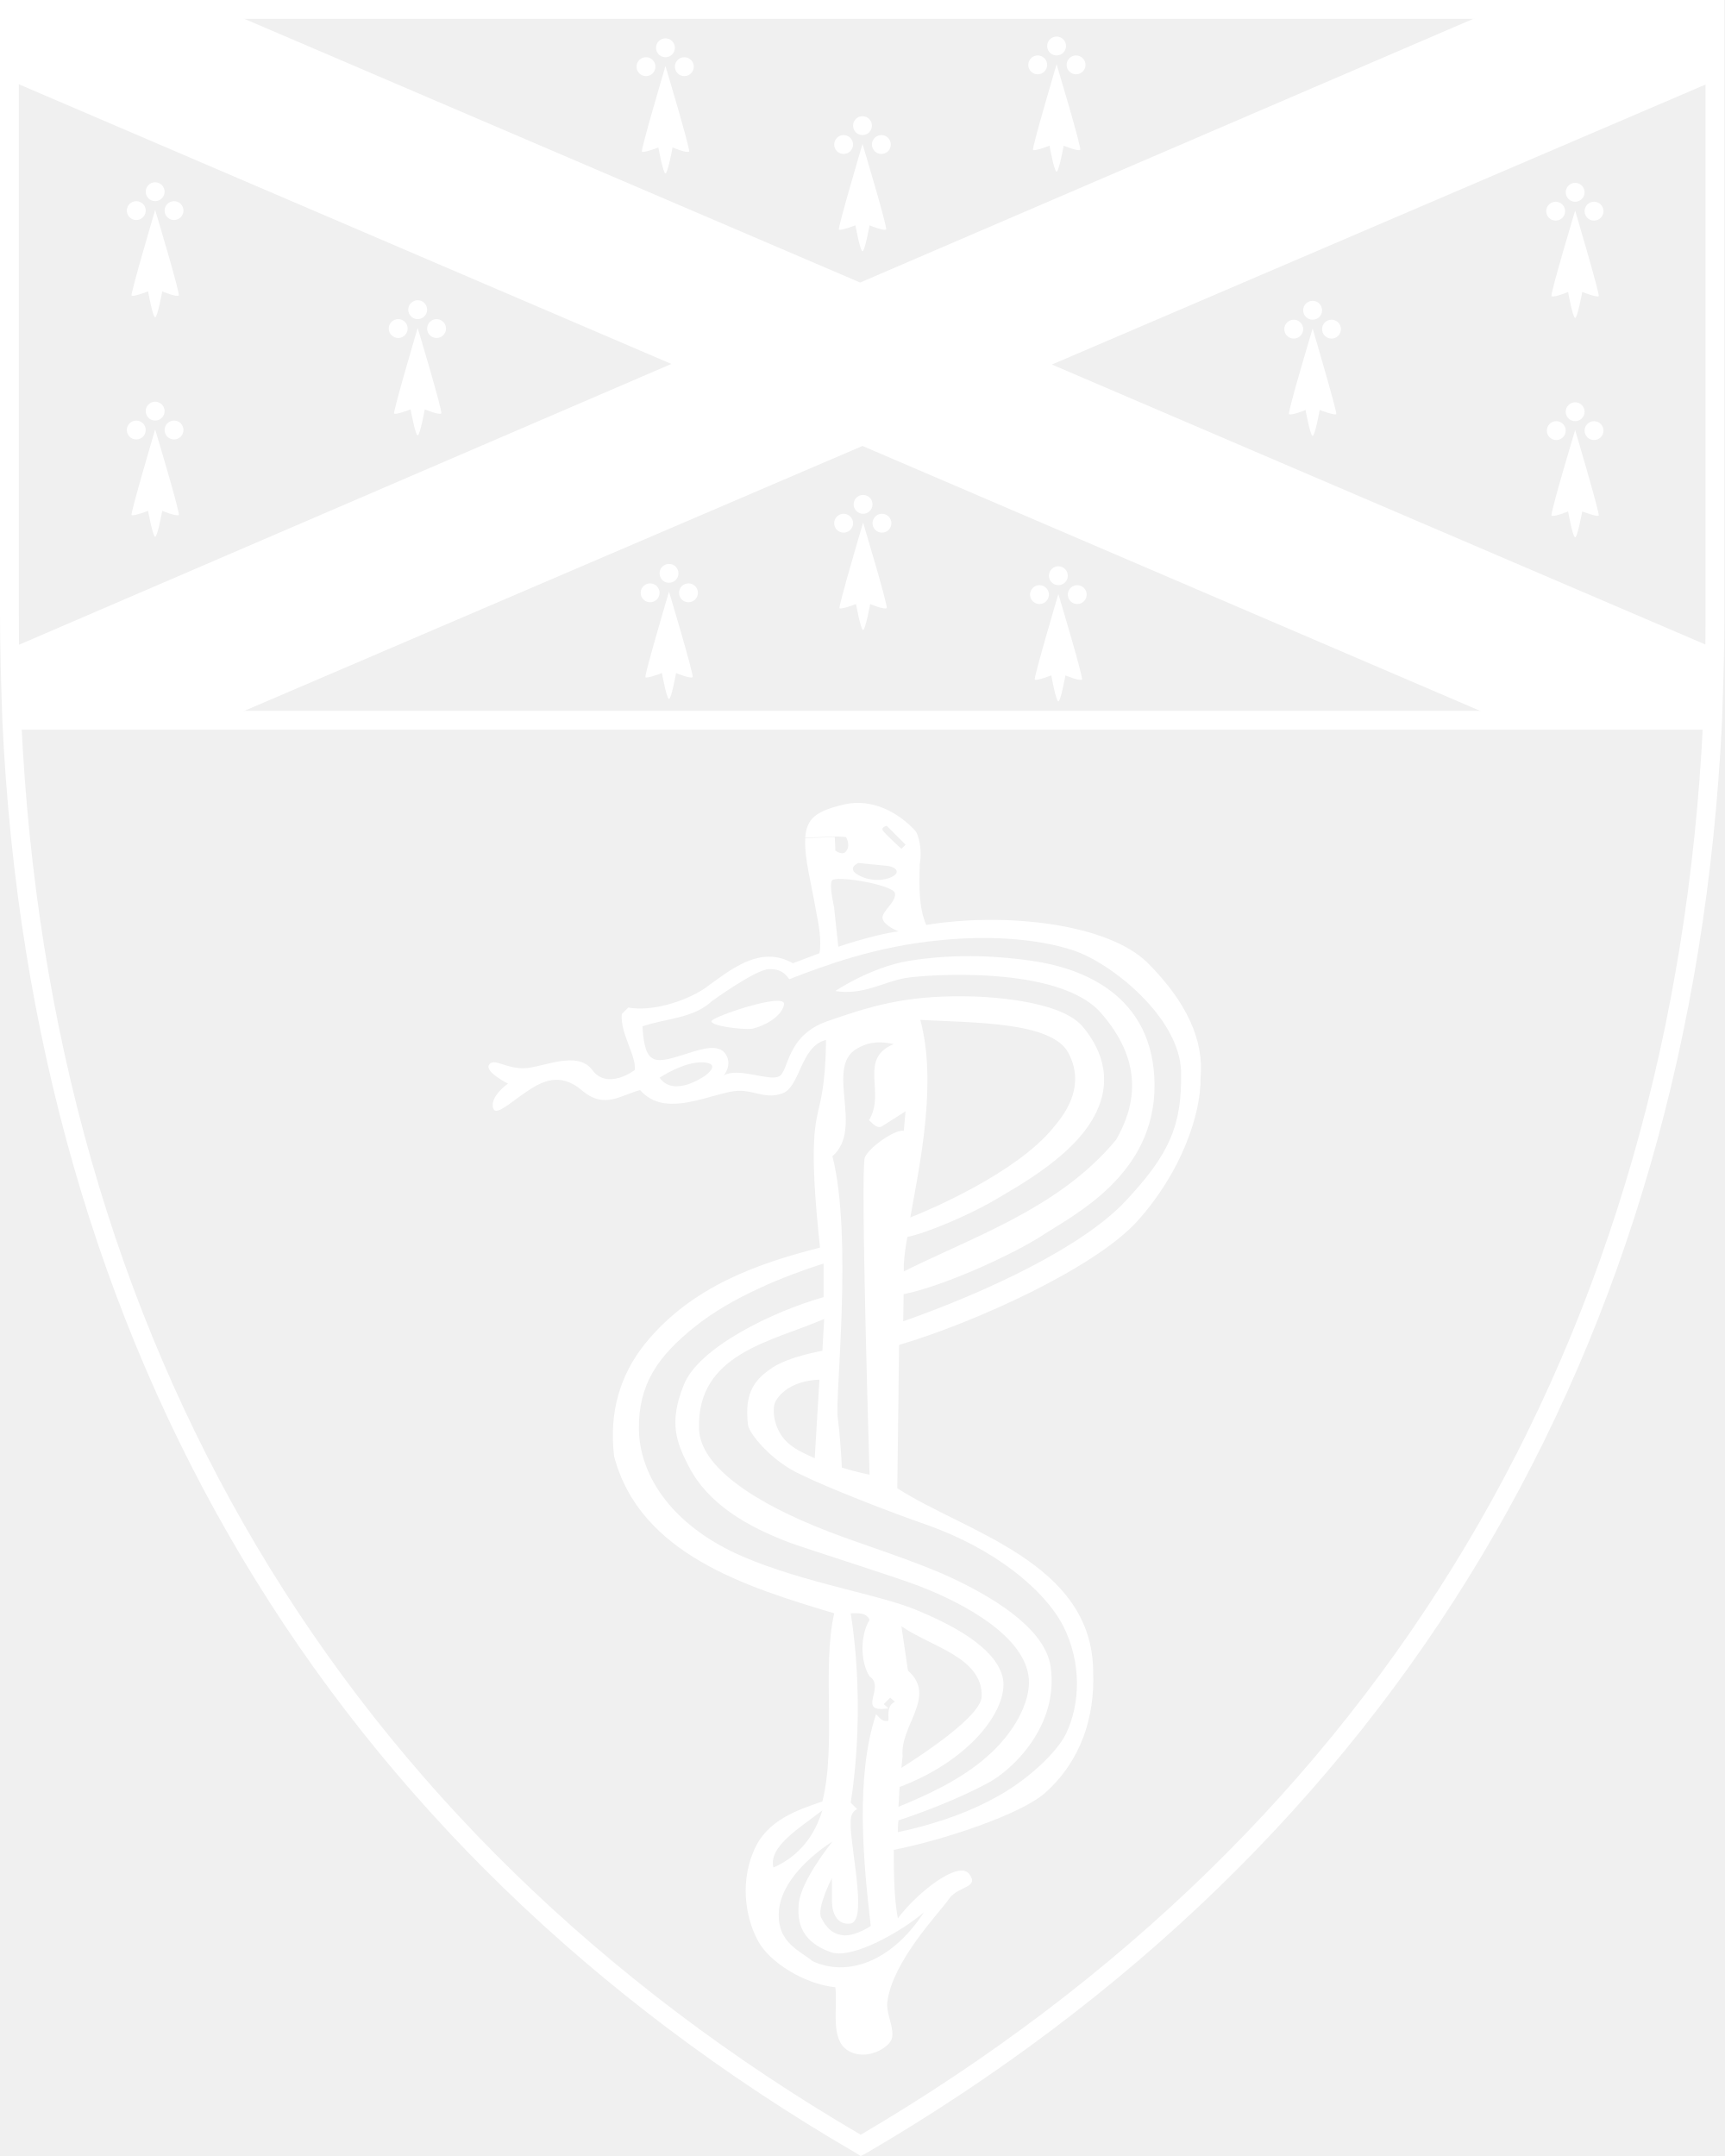
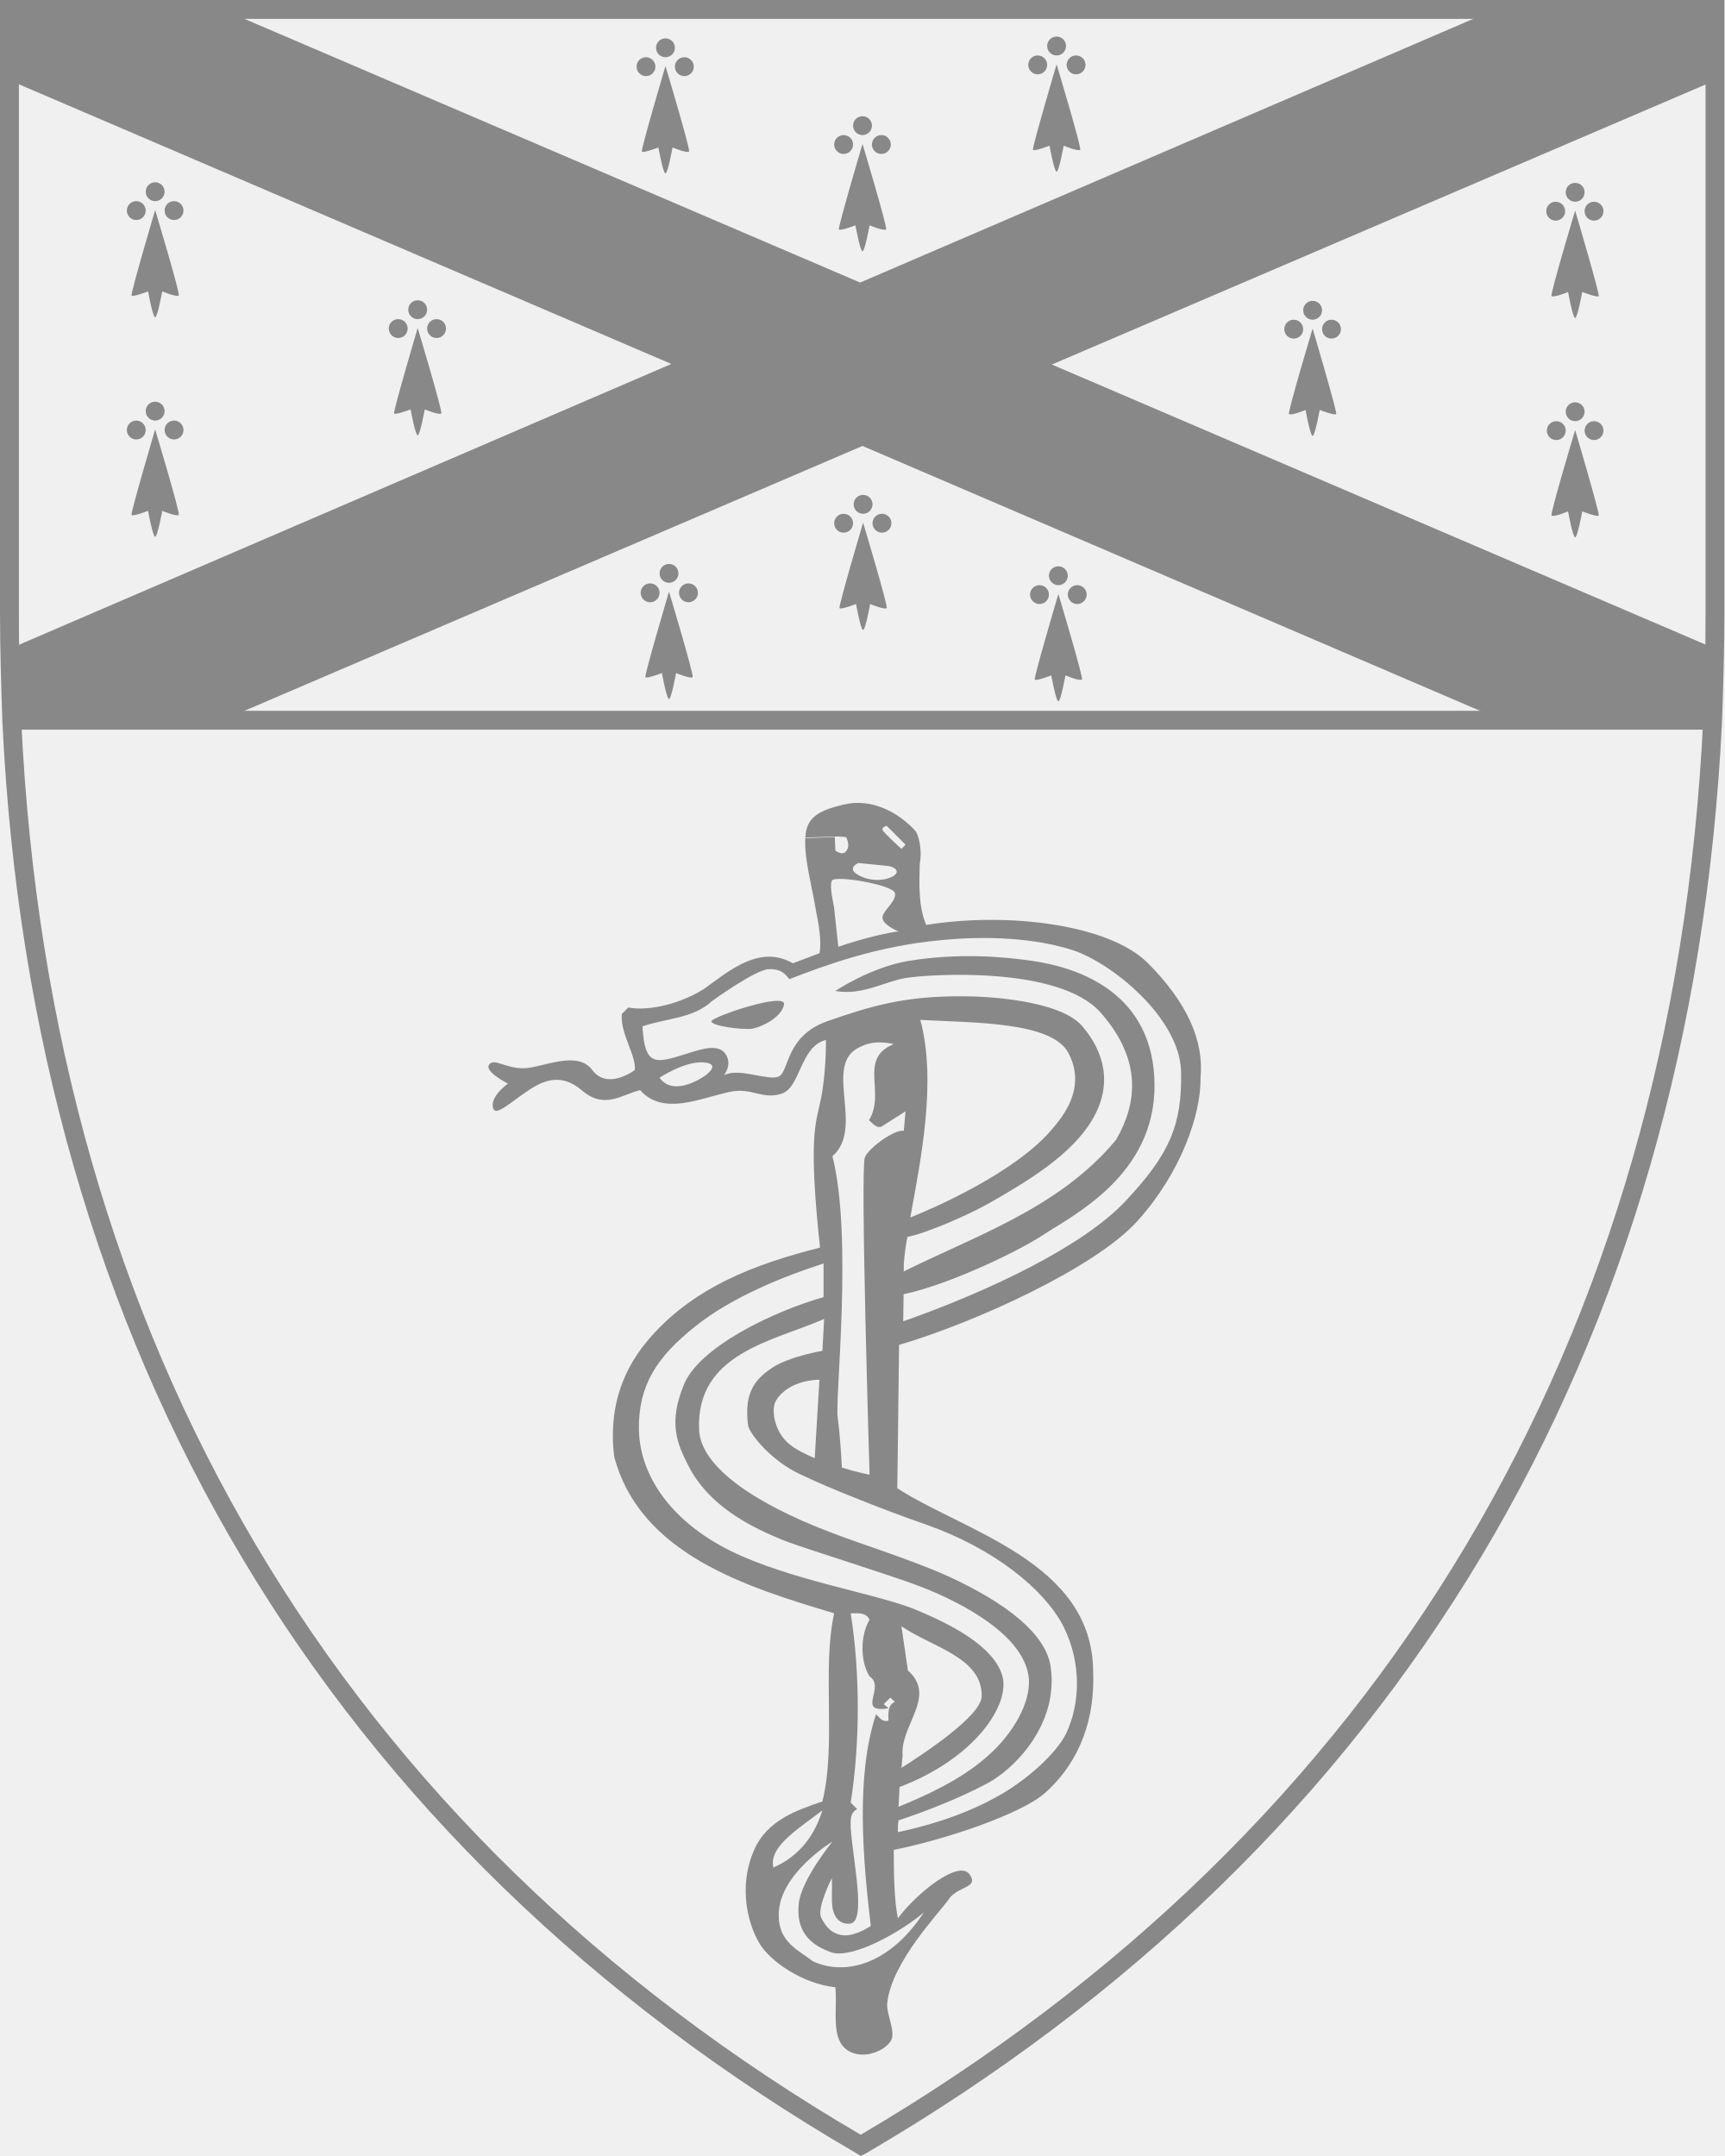
<svg xmlns="http://www.w3.org/2000/svg" version="1.1" id="Layer_1" x="0px" y="0px" viewBox="0 0 292.3 365.5" enable-background="new 0 0 292.3 365.5" xml:space="preserve">
  <g>
    <g>
      <g>
-         <path fill="#FFFFFF" d="M118.4,2.1" />
-       </g>
-     </g>
-     <polygon fill="#FFFFFF" points="290.8,1.1 254.6,1.1 145.8,47.9 37.7,1.6 1.6,1.6 1.6,13.6 113.8,61.7 1.6,110 1.6,122.1    37.7,122.1 146.2,75.6 254.6,122.1 290.8,122.1 290.8,110 178.3,61.8 290.8,13.6  " />
-     <g>
-       <g>
-         <path fill="#FFFFFF" d="M26.3,53.8c0.4,0,1.2-4.4,1.2-4.4s2.4,1,2.8,0.7c0.3-0.2-4-14.5-4-14.5l0,0c0,0-4.2,14.2-4,14.5     c0.2,0.3,2.8-0.7,2.8-0.7S25.9,53.8,26.3,53.8z" />
-       </g>
-     </g>
-     <g>
-       <g>
-         <circle fill="#FFFFFF" cx="26.3" cy="32.5" r="1.6" />
-       </g>
-     </g>
-     <g>
-       <g>
-         <circle fill="#FFFFFF" cx="23.1" cy="35.7" r="1.6" />
-       </g>
-     </g>
-     <g>
-       <g>
-         <circle fill="#FFFFFF" cx="29.5" cy="35.7" r="1.6" />
-       </g>
-     </g>
-     <g>
-       <g>
-         <path fill="#FFFFFF" d="M70.8,73.8c0.4,0,1.2-4.4,1.2-4.4s2.4,1,2.8,0.7c0.3-0.2-4-14.5-4-14.5l0,0c0,0-4.2,14.2-4,14.5     c0.2,0.3,2.8-0.7,2.8-0.7S70.4,73.8,70.8,73.8z" />
-       </g>
-     </g>
-     <g>
-       <g>
-         <circle fill="#FFFFFF" cx="70.8" cy="52.5" r="1.6" />
-       </g>
-     </g>
-     <g>
-       <g>
-         <circle fill="#FFFFFF" cx="67.5" cy="55.7" r="1.6" />
-       </g>
-     </g>
-     <g>
-       <g>
-         <circle fill="#FFFFFF" cx="74" cy="55.7" r="1.6" />
-       </g>
-     </g>
-     <g>
-       <g>
-         <path fill="#FFFFFF" d="M26.3,91c0.4,0,1.2-4.4,1.2-4.4s2.4,1,2.8,0.7c0.3-0.2-4-14.5-4-14.5l0,0c0,0-4.2,14.2-4,14.5     c0.2,0.3,2.8-0.7,2.8-0.7S25.9,91,26.3,91z" />
-       </g>
-     </g>
-     <g>
-       <g>
-         <circle fill="#FFFFFF" cx="26.3" cy="69.7" r="1.6" />
-       </g>
-     </g>
-     <g>
-       <g>
-         <circle fill="#FFFFFF" cx="23.1" cy="72.9" r="1.6" />
-       </g>
-     </g>
-     <g>
-       <g>
-         <circle fill="#FFFFFF" cx="29.5" cy="72.9" r="1.6" />
-       </g>
-     </g>
-     <g>
-       <g>
-         <path fill="#FFFFFF" d="M146.2,42.6c0.4,0,1.2-4.4,1.2-4.4s2.4,1,2.8,0.7c0.3-0.2-4-14.5-4-14.5l0,0c0,0-4.2,14.2-4,14.5     c0.2,0.3,2.8-0.7,2.8-0.7S145.8,42.6,146.2,42.6z" />
-       </g>
-     </g>
-     <g>
-       <g>
-         <circle fill="#FFFFFF" cx="146.2" cy="21.3" r="1.6" />
-       </g>
-     </g>
-     <g>
-       <g>
-         <circle fill="#FFFFFF" cx="143" cy="24.5" r="1.6" />
-       </g>
-     </g>
-     <g>
-       <g>
-         <circle fill="#FFFFFF" cx="149.4" cy="24.5" r="1.6" />
-       </g>
-     </g>
-     <g>
-       <g>
-         <path fill="#FFFFFF" d="M112.8,29.4c0.4,0,1.2-4.4,1.2-4.4s2.4,1,2.8,0.7c0.3-0.2-4-14.5-4-14.5l0,0c0,0-4.2,14.2-4,14.5     c0.2,0.3,2.8-0.7,2.8-0.7S112.4,29.4,112.8,29.4z" />
-       </g>
-     </g>
-     <g>
-       <g>
-         <circle fill="#FFFFFF" cx="112.8" cy="8.1" r="1.6" />
-       </g>
-     </g>
-     <g>
-       <g>
-         <circle fill="#FFFFFF" cx="109.5" cy="11.3" r="1.6" />
-       </g>
-     </g>
-     <g>
-       <g>
-         <circle fill="#FFFFFF" cx="116" cy="11.3" r="1.6" />
-       </g>
-     </g>
-     <g>
-       <g>
-         <path fill="#FFFFFF" d="M179.1,29.1c0.4,0,1.2-4.4,1.2-4.4s2.4,1,2.8,0.7c0.3-0.2-4-14.5-4-14.5l0,0c0,0-4.2,14.2-4,14.5     c0.2,0.3,2.8-0.7,2.8-0.7S178.7,29.1,179.1,29.1z" />
-       </g>
-     </g>
-     <g>
-       <g>
-         <circle fill="#FFFFFF" cx="179.1" cy="7.8" r="1.6" />
-       </g>
-     </g>
-     <g>
-       <g>
-         <circle fill="#FFFFFF" cx="175.9" cy="11" r="1.6" />
-       </g>
-     </g>
-     <g>
-       <g>
-         <circle fill="#FFFFFF" cx="182.4" cy="11" r="1.6" />
-       </g>
-     </g>
-     <g>
-       <g>
-         <path fill="#FFFFFF" d="M113.4,118.5c0.4,0,1.2-4.4,1.2-4.4s2.4,1,2.8,0.7c0.3-0.2-4-14.5-4-14.5l0,0c0,0-4.2,14.2-4,14.5     c0.2,0.3,2.8-0.7,2.8-0.7S113,118.5,113.4,118.5z" />
-       </g>
-     </g>
-     <g>
-       <g>
-         <circle fill="#FFFFFF" cx="113.4" cy="97.2" r="1.6" />
-       </g>
-     </g>
-     <g>
-       <g>
-         <circle fill="#FFFFFF" cx="110.2" cy="100.5" r="1.6" />
-       </g>
-     </g>
-     <g>
-       <g>
-         <circle fill="#FFFFFF" cx="116.7" cy="100.5" r="1.6" />
-       </g>
-     </g>
-     <g>
-       <g>
-         <path fill="#FFFFFF" d="M146.3,106.8c0.4,0,1.2-4.4,1.2-4.4s2.4,1,2.8,0.7c0.3-0.2-4-14.5-4-14.5l0,0c0,0-4.2,14.2-4,14.5     c0.2,0.3,2.8-0.7,2.8-0.7S145.9,106.8,146.3,106.8z" />
-       </g>
-     </g>
-     <g>
-       <g>
-         <circle fill="#FFFFFF" cx="146.3" cy="85.5" r="1.6" />
-       </g>
-     </g>
-     <g>
-       <g>
-         <circle fill="#FFFFFF" cx="143" cy="88.7" r="1.6" />
-       </g>
-     </g>
-     <g>
-       <g>
-         <circle fill="#FFFFFF" cx="149.5" cy="88.7" r="1.6" />
-       </g>
-     </g>
-     <g>
-       <g>
-         <path fill="#FFFFFF" d="M179.4,118.9c0.4,0,1.2-4.4,1.2-4.4s2.4,1,2.8,0.7c0.3-0.2-4-14.5-4-14.5l0,0c0,0-4.2,14.2-4,14.5     c0.2,0.3,2.8-0.7,2.8-0.7S179,118.9,179.4,118.9z" />
-       </g>
-     </g>
-     <g>
-       <g>
-         <circle fill="#FFFFFF" cx="179.4" cy="97.6" r="1.6" />
-       </g>
-     </g>
-     <g>
-       <g>
-         <circle fill="#FFFFFF" cx="176.2" cy="100.8" r="1.6" />
-       </g>
-     </g>
-     <g>
-       <g>
-         <circle fill="#FFFFFF" cx="182.6" cy="100.8" r="1.6" />
-       </g>
-     </g>
-     <g>
-       <g>
-         <path fill="#FFFFFF" d="M267,53.9c-0.4,0-1.2-4.4-1.2-4.4s-2.4,1-2.8,0.7c-0.3-0.2,4-14.5,4-14.5l0,0c0,0,4.2,14.2,4,14.5     c-0.2,0.3-2.8-0.7-2.8-0.7S267.4,53.9,267,53.9z" />
-       </g>
-     </g>
-     <g>
-       <g>
-         <circle fill="#FFFFFF" cx="267" cy="32.6" r="1.6" />
-       </g>
-     </g>
-     <g>
-       <g>
-         <circle fill="#FFFFFF" cx="270.2" cy="35.8" r="1.6" />
-       </g>
-     </g>
-     <g>
-       <g>
-         <circle fill="#FFFFFF" cx="263.7" cy="35.8" r="1.6" />
-       </g>
-     </g>
-     <g>
-       <g>
-         <path fill="#FFFFFF" d="M222.5,73.9c-0.4,0-1.2-4.4-1.2-4.4s-2.4,1-2.8,0.7c-0.3-0.2,4-14.5,4-14.5l0,0c0,0,4.2,14.2,4,14.5     c-0.2,0.3-2.8-0.7-2.8-0.7S222.9,73.9,222.5,73.9z" />
-       </g>
-     </g>
-     <g>
-       <g>
-         <circle fill="#FFFFFF" cx="222.5" cy="52.6" r="1.6" />
-       </g>
-     </g>
-     <g>
-       <g>
-         <circle fill="#FFFFFF" cx="225.7" cy="55.8" r="1.6" />
-       </g>
-     </g>
-     <g>
-       <g>
-         <circle fill="#FFFFFF" cx="219.3" cy="55.8" r="1.6" />
-       </g>
-     </g>
-     <g>
-       <g>
-         <path fill="#FFFFFF" d="M267,91.1c-0.4,0-1.2-4.4-1.2-4.4s-2.4,1-2.8,0.7c-0.3-0.2,4-14.5,4-14.5l0,0c0,0,4.2,14.2,4,14.5     c-0.2,0.3-2.8-0.7-2.8-0.7S267.4,91.1,267,91.1z" />
-       </g>
-     </g>
-     <g>
-       <g>
-         <circle fill="#FFFFFF" cx="267" cy="69.8" r="1.6" />
-       </g>
-     </g>
-     <g>
-       <g>
-         <circle fill="#FFFFFF" cx="270.2" cy="73" r="1.6" />
-       </g>
-     </g>
-     <g>
-       <g>
-         <circle fill="#FFFFFF" cx="263.8" cy="73" r="1.6" />
-       </g>
-     </g>
-     <g>
-       <g>
-         <path fill="#FFFFFF" d="M152,219.6c6.9-1,19.9-7,24.9-10.3c5-3.3,18.9-10.1,18.8-25.4c-0.1-15.3-12.4-19.8-20.7-21     c-4.8-0.7-12.4-1.4-21,0c-6.5,1.1-12.4,5.1-12.4,5.1c4.6,0.8,8.3-1.6,11.9-2.2c3.6-0.6,26-2.2,33.1,5.9     c7.1,8.1,6.1,15.4,2.6,21.5c-9.9,12-25.1,16.7-37.3,23L152,219.6z" />
-       </g>
-     </g>
-     <g>
-       <g>
-         <path fill="#FFFFFF" d="M120.6,173.1c0.3-0.8,12.7-5,12.3-2.8c-0.4,2.1-3.5,3.7-5.4,4.1C125.6,174.6,120.4,173.9,120.6,173.1z" />
-       </g>
-     </g>
-     <g>
-       <g>
-         <polygon fill="#FFFFFF" points="147.4,344.1 146.4,344.2 145.3,336.7 146.4,336.6    " />
-       </g>
-     </g>
-     <path fill="#FFFFFF" d="M194.5,163.2c-6.7-6.6-24-8.6-37.5-6.4c-1.3-3-1.2-6.7-1.1-10.3c0.5-2.7-0.3-5.1-0.7-5.6   c-2.7-3-7.3-5.7-12.2-4.5c-4.7,1.1-6.3,2.4-6.5,5.6l5.5-0.2l1.4,0.1c0,0,0.8,1.3,0.1,2.3c-0.6,1-1.9,0-1.9,0l-0.1-2.3l-5,0.2   c-0.2,3.4,1.1,8,1.8,12.2c0.5,2.5,1,5.3,0.6,7.3l-4.5,1.7c-5.6-3.2-10.7,1.2-15,4.3c-3.7,2.4-9.2,3.9-12.9,3.2l-1.1,1.1   c-0.3,3.3,2.5,7.1,2.2,9.5c0,0-4.6,3.5-7.2,0c-2.6-3.5-8.6-0.3-11.7-0.3c-3.1,0-5-1.8-5.8-0.6c-0.8,1.2,3.2,3.2,3.2,3.2   c-2.5,1.9-2.9,3.5-2.4,4.4c0.6,0.9,3-1.3,5.5-3c2.5-1.7,5.7-3.5,9.5-0.2c3.8,3.2,6.6,0.7,9.8-0.1c3.9,4.4,10.1,1.4,15.2,0.3   c3.7-0.8,5.6,1.4,8.8,0.3c3.2-1,3.1-8,7.5-9.1c0,0,0.1,5.9-1,10.7c-0.7,3.3-2,6,0,24.5c-10.6,2.7-21.7,6.6-29.5,16.1   c-4.4,5.4-6.3,11.8-5.4,19.3c4.4,16.7,22.7,22.2,37.3,26.6c-2.1,9.4,0.4,22.2-2,31.9c-4.1,1.4-9.4,3.1-11.6,8.3   c-2.7,6.2-1,12.5,0.9,15.7c1.9,3.2,7.4,6.9,12.9,7.5c0.4,3.6-0.9,8.8,2.1,10.7c3,1.9,7.1-0.4,7.5-2.1c0.4-1.7-1-4.2-0.8-6   c0.8-7,8.9-15.3,10.4-17.5c1.5-2.3,5.3-1.9,3.5-4.3c-1.8-2.4-8.8,3.1-12.1,7.5c-0.6-2.9-0.7-7.2-0.7-11.6c8.2-1.6,21.6-6,25.7-9.7   c6-5.4,8.4-12.7,8.1-20.5c-0.1-18.6-21.8-23.7-33.2-31.1c0-1.6,0.2-14.1,0.3-24.3c12.9-3.8,33.3-13.1,40.4-21   c7.4-8.2,10.8-18.1,10.7-24.3C204.1,176.4,201.2,169.9,194.5,163.2z M150.3,140l2.1,2.1l1.1,1.1l-0.7,0.7c0,0-3-2.7-3.2-3.2   C149.4,140.2,150.3,140,150.3,140z M145.5,146.3l5,0.5c0,0,1.5,0.2,1.5,1c0,0.9-3.1,2.1-6,0.8C143.1,147.3,145.5,146.3,145.5,146.3   z M141,149.3c0.5-1,10.4,0.7,10.7,2.1c0.3,1.5-2.3,3.1-2.1,4.3c0.2,1.2,2.7,2.2,2.7,2.2c-4.1,0.5-10.2,2.6-10.2,2.6l-0.7-6.5   C141.5,154.1,140.5,150.3,141,149.3z M119.6,182.3c0,0-5.3,3.9-7.8,0.4c0,0,4.2-2.8,7.4-2.6C122.4,180.3,119.6,182.3,119.6,182.3z    M141.1,323.3c0,0,0.3,3.1,3,2.8c2.8-0.3,0.5-10.5,0.1-16.2c0-1.2-0.2-2.6,1.1-3.2l-1.1-1.1c1.6-10.1,1.6-22.1,0-32.1   c1.2,0,2.6-0.2,3.2,1.1c-1.6,2.6-1.6,7.1,0,9.6c2.8,1.8-2.4,6.3,3.2,5.4l-0.8-0.7l1.1-1.1l0.8,0.7c-1.3,0.6-1.1,2-1.1,3.2   c-1,0.3-1.5-0.5-2.1-1.1c-3.5,10.5-2.2,24.8-0.9,35.9c0,0-2.3,1.6-4.4,1.6c-2.1-0.1-3.2-1.4-4-3c-0.8-1.6,1.8-6.7,1.8-6.7   C141.1,320.2,140.9,321.7,141.1,323.3z M131.1,316.6c-0.9-3.6,4.6-6.8,8.3-9.7C138.1,311.1,135.6,314.6,131.1,316.6z M156.6,324.2   c-5.6,8.6-13.1,10.9-18.8,8.3c-2.4-1.9-5.9-3.2-5.8-8c0.1-6.9,9.1-12.3,9.1-12.3s-5.3,6.5-5.7,10.5c-0.5,4.6,1.8,7,5.6,8.3   C144.7,332.1,153,327.3,156.6,324.2z M124,263c-10.6-5.2-15.6-13.2-15.7-20.7c-0.1-7.5,3.1-12.3,9.5-17.4c6.2-5,15.2-8.6,21.8-10.7   l0,5.7c-8.5,2.4-21.2,8.5-23.7,14.9c-2.6,6.4-1.2,9.8,0.8,13.7c3.3,6.5,10,10.3,17.1,13c3,1.1,17.3,5.6,21.8,7.3   c4.5,1.7,18.1,7.5,18.8,15.8c0.3,4-2.6,9.3-7.1,13.2c-4.5,4-10.6,6.7-15,8.5c0.1-1.2,0.1-2.3,0.2-3.4c0,0,0.1,0,0.1,0   c12.6-4.8,18.7-13.9,17.3-18.8c-1.4-4.9-8.4-8.7-15.4-11.5C147.6,270,133.9,267.8,124,263z M153.9,283.2l-1.1-7.5   c5.1,3.5,13.8,5.3,13.6,11.9c-0.1,3.3-9.8,9.7-13.6,12.1c0.1-1.2,0.2-2,0.2-2C152.5,292.5,158.9,287.6,153.9,283.2z M157.1,258.5   c11.3,4,19.8,10.8,23.1,17.1c3.2,6.3,2.9,13.3,0.5,18.3c-1.6,3.3-6.8,8.1-12.1,10.9c-6,3.3-12.6,5-16.4,5.8c0-0.7,0-1.3,0.1-2   c3.4-1.1,9.9-3.5,15.1-6.3c4.2-2.2,12.1-9.7,10.7-19.7c-0.8-5.7-7.7-10.9-17.2-15.3c-6.4-2.9-14.9-5.5-20.3-7.6   c-12.8-4.9-21.9-11.1-22.1-17.4c-0.5-12.9,12.5-14.9,21.2-18.7l-0.3,5.4c0,0-5.4,0.9-8.4,2.8c-3,2-4.9,4.2-4.2,9.8   c0.2,1.4,3.9,6.1,9,8.4C140.5,252.3,151,256.4,157.1,258.5z M138.9,233.9l-0.8,13.3c-1.6-0.7-3.1-1.4-4.2-2.3   c-2.7-2.1-3.2-6-2.4-7.4C133.7,233.8,138.9,233.9,138.9,233.9z M146.6,196.2c-0.8,1.8,0.8,53.8,0.8,53.8s-2.1-0.4-4.7-1.2   c-0.1-2.4-0.4-6.3-0.7-8.5c-0.5-3.2,2.6-30.6-0.9-44.3c5.4-4.6-1.3-15,4.1-18.2c1.4-0.8,3.1-1.5,6.3-0.8c-6.1,2.5-1.3,8.2-4.2,12.9   c0.6,0.5,1.2,1.4,2.1,1.1l4.1-2.6l-0.3,3.3C151.8,191.4,147.4,194.4,146.6,196.2z M190.8,203.6c-7.2,7.7-23.2,15.3-37.7,20.4   c0.1-5.5,0.1-9.7,0.1-9.7c0.1-1.4,0.3-3,0.6-4.6c3.4-0.7,10.3-3.7,14-5.8c6.3-3.6,13.8-8.1,17.3-14c3.6-6,2.1-11.6-1.7-16   c-3.9-4.4-16.3-5-20-5c-10.1-0.1-15.9,1.7-23.1,4.2c-7.2,2.5-6.5,8.6-8.3,9.4c-1.8,0.8-6.8-1.6-9.3-0.2c0,0,1.5-1.8,0.3-3.6   c-1.2-1.8-4-0.9-6.5-0.1c-5.4,1.7-7.2,2.3-7.6-4.6c4-1.4,8.6-1.3,11.8-4.3c0,0,7.3-5.3,9.6-5.4c2.3-0.1,3,1.1,3.5,1.7   c5.9-2.3,14.8-5.6,25.5-6.6c7.8-0.8,16.2-0.4,22.6,1.7c6.4,2.1,18,11.3,18.3,20.5C200.4,190.8,198.2,195.7,190.8,203.6z M156,172.9   c9.2,0.5,22.3,0.3,25.1,5.6c2.8,5.3-0.1,9.8-2.5,12.6c-6.2,7.7-21,14-24.3,15.3C156.1,196.5,158.8,183.3,156,172.9z" />
-     <g>
-       <path fill="#FFFFFF" d="M145.9,365.5l-0.8-0.5C55.5,312.9,5.4,228.9,0.4,122.2C0.2,116.2,0,110,0,103.9V0h292.3v104.2    c0,6-0.2,12.1-0.4,18c-5.1,106.4-55.3,190.4-145.2,242.9L145.9,365.5z M3.2,3.2v100.7c0,6.1,0.1,12.2,0.4,18.2    c4.9,105.3,54.1,188.2,142.3,239.8c88.4-52,137.8-134.9,142.8-239.8c0.3-5.9,0.4-11.9,0.4-17.8V3.2H3.2z" />
-     </g>
-     <g>
-       <rect x="1.6" y="120.5" fill="#FFFFFF" width="289.2" height="3.2" />
+         <path fill="#888" d="M118.4,2.1" />
+       </g>
+     </g>
+     <polygon fill="#888" points="290.8,1.1 254.6,1.1 145.8,47.9 37.7,1.6 1.6,1.6 1.6,13.6 113.8,61.7 1.6,110 1.6,122.1    37.7,122.1 146.2,75.6 254.6,122.1 290.8,122.1 290.8,110 178.3,61.8 290.8,13.6  " />
+     <g>
+       <g>
+         <path fill="#888" d="M26.3,53.8c0.4,0,1.2-4.4,1.2-4.4s2.4,1,2.8,0.7c0.3-0.2-4-14.5-4-14.5l0,0c0,0-4.2,14.2-4,14.5     c0.2,0.3,2.8-0.7,2.8-0.7S25.9,53.8,26.3,53.8z" />
+       </g>
+     </g>
+     <g>
+       <g>
+         <circle fill="#888" cx="26.3" cy="32.5" r="1.6" />
+       </g>
+     </g>
+     <g>
+       <g>
+         <circle fill="#888" cx="23.1" cy="35.7" r="1.6" />
+       </g>
+     </g>
+     <g>
+       <g>
+         <circle fill="#888" cx="29.5" cy="35.7" r="1.6" />
+       </g>
+     </g>
+     <g>
+       <g>
+         <path fill="#888" d="M70.8,73.8c0.4,0,1.2-4.4,1.2-4.4s2.4,1,2.8,0.7c0.3-0.2-4-14.5-4-14.5l0,0c0,0-4.2,14.2-4,14.5     c0.2,0.3,2.8-0.7,2.8-0.7S70.4,73.8,70.8,73.8z" />
+       </g>
+     </g>
+     <g>
+       <g>
+         <circle fill="#888" cx="70.8" cy="52.5" r="1.6" />
+       </g>
+     </g>
+     <g>
+       <g>
+         <circle fill="#888" cx="67.5" cy="55.7" r="1.6" />
+       </g>
+     </g>
+     <g>
+       <g>
+         <circle fill="#888" cx="74" cy="55.7" r="1.6" />
+       </g>
+     </g>
+     <g>
+       <g>
+         <path fill="#888" d="M26.3,91c0.4,0,1.2-4.4,1.2-4.4s2.4,1,2.8,0.7c0.3-0.2-4-14.5-4-14.5l0,0c0,0-4.2,14.2-4,14.5     c0.2,0.3,2.8-0.7,2.8-0.7S25.9,91,26.3,91z" />
+       </g>
+     </g>
+     <g>
+       <g>
+         <circle fill="#888" cx="26.3" cy="69.7" r="1.6" />
+       </g>
+     </g>
+     <g>
+       <g>
+         <circle fill="#888" cx="23.1" cy="72.9" r="1.6" />
+       </g>
+     </g>
+     <g>
+       <g>
+         <circle fill="#888" cx="29.5" cy="72.9" r="1.6" />
+       </g>
+     </g>
+     <g>
+       <g>
+         <path fill="#888" d="M146.2,42.6c0.4,0,1.2-4.4,1.2-4.4s2.4,1,2.8,0.7c0.3-0.2-4-14.5-4-14.5l0,0c0,0-4.2,14.2-4,14.5     c0.2,0.3,2.8-0.7,2.8-0.7S145.8,42.6,146.2,42.6z" />
+       </g>
+     </g>
+     <g>
+       <g>
+         <circle fill="#888" cx="146.2" cy="21.3" r="1.6" />
+       </g>
+     </g>
+     <g>
+       <g>
+         <circle fill="#888" cx="143" cy="24.5" r="1.6" />
+       </g>
+     </g>
+     <g>
+       <g>
+         <circle fill="#888" cx="149.4" cy="24.5" r="1.6" />
+       </g>
+     </g>
+     <g>
+       <g>
+         <path fill="#888" d="M112.8,29.4c0.4,0,1.2-4.4,1.2-4.4s2.4,1,2.8,0.7c0.3-0.2-4-14.5-4-14.5l0,0c0,0-4.2,14.2-4,14.5     c0.2,0.3,2.8-0.7,2.8-0.7S112.4,29.4,112.8,29.4z" />
+       </g>
+     </g>
+     <g>
+       <g>
+         <circle fill="#888" cx="112.8" cy="8.1" r="1.6" />
+       </g>
+     </g>
+     <g>
+       <g>
+         <circle fill="#888" cx="109.5" cy="11.3" r="1.6" />
+       </g>
+     </g>
+     <g>
+       <g>
+         <circle fill="#888" cx="116" cy="11.3" r="1.6" />
+       </g>
+     </g>
+     <g>
+       <g>
+         <path fill="#888" d="M179.1,29.1c0.4,0,1.2-4.4,1.2-4.4s2.4,1,2.8,0.7c0.3-0.2-4-14.5-4-14.5l0,0c0,0-4.2,14.2-4,14.5     c0.2,0.3,2.8-0.7,2.8-0.7S178.7,29.1,179.1,29.1z" />
+       </g>
+     </g>
+     <g>
+       <g>
+         <circle fill="#888" cx="179.1" cy="7.8" r="1.6" />
+       </g>
+     </g>
+     <g>
+       <g>
+         <circle fill="#888" cx="175.9" cy="11" r="1.6" />
+       </g>
+     </g>
+     <g>
+       <g>
+         <circle fill="#888" cx="182.4" cy="11" r="1.6" />
+       </g>
+     </g>
+     <g>
+       <g>
+         <path fill="#888" d="M113.4,118.5c0.4,0,1.2-4.4,1.2-4.4s2.4,1,2.8,0.7c0.3-0.2-4-14.5-4-14.5l0,0c0,0-4.2,14.2-4,14.5     c0.2,0.3,2.8-0.7,2.8-0.7S113,118.5,113.4,118.5z" />
+       </g>
+     </g>
+     <g>
+       <g>
+         <circle fill="#888" cx="113.4" cy="97.2" r="1.6" />
+       </g>
+     </g>
+     <g>
+       <g>
+         <circle fill="#888" cx="110.2" cy="100.5" r="1.6" />
+       </g>
+     </g>
+     <g>
+       <g>
+         <circle fill="#888" cx="116.7" cy="100.5" r="1.6" />
+       </g>
+     </g>
+     <g>
+       <g>
+         <path fill="#888" d="M146.3,106.8c0.4,0,1.2-4.4,1.2-4.4s2.4,1,2.8,0.7c0.3-0.2-4-14.5-4-14.5l0,0c0,0-4.2,14.2-4,14.5     c0.2,0.3,2.8-0.7,2.8-0.7S145.9,106.8,146.3,106.8z" />
+       </g>
+     </g>
+     <g>
+       <g>
+         <circle fill="#888" cx="146.3" cy="85.5" r="1.6" />
+       </g>
+     </g>
+     <g>
+       <g>
+         <circle fill="#888" cx="143" cy="88.7" r="1.6" />
+       </g>
+     </g>
+     <g>
+       <g>
+         <circle fill="#888" cx="149.5" cy="88.7" r="1.6" />
+       </g>
+     </g>
+     <g>
+       <g>
+         <path fill="#888" d="M179.4,118.9c0.4,0,1.2-4.4,1.2-4.4s2.4,1,2.8,0.7c0.3-0.2-4-14.5-4-14.5l0,0c0,0-4.2,14.2-4,14.5     c0.2,0.3,2.8-0.7,2.8-0.7S179,118.9,179.4,118.9z" />
+       </g>
+     </g>
+     <g>
+       <g>
+         <circle fill="#888" cx="179.4" cy="97.6" r="1.6" />
+       </g>
+     </g>
+     <g>
+       <g>
+         <circle fill="#888" cx="176.2" cy="100.8" r="1.6" />
+       </g>
+     </g>
+     <g>
+       <g>
+         <circle fill="#888" cx="182.6" cy="100.8" r="1.6" />
+       </g>
+     </g>
+     <g>
+       <g>
+         <path fill="#888" d="M267,53.9c-0.4,0-1.2-4.4-1.2-4.4s-2.4,1-2.8,0.7c-0.3-0.2,4-14.5,4-14.5l0,0c0,0,4.2,14.2,4,14.5     c-0.2,0.3-2.8-0.7-2.8-0.7S267.4,53.9,267,53.9z" />
+       </g>
+     </g>
+     <g>
+       <g>
+         <circle fill="#888" cx="267" cy="32.6" r="1.6" />
+       </g>
+     </g>
+     <g>
+       <g>
+         <circle fill="#888" cx="270.2" cy="35.8" r="1.6" />
+       </g>
+     </g>
+     <g>
+       <g>
+         <circle fill="#888" cx="263.7" cy="35.8" r="1.6" />
+       </g>
+     </g>
+     <g>
+       <g>
+         <path fill="#888" d="M222.5,73.9c-0.4,0-1.2-4.4-1.2-4.4s-2.4,1-2.8,0.7c-0.3-0.2,4-14.5,4-14.5l0,0c0,0,4.2,14.2,4,14.5     c-0.2,0.3-2.8-0.7-2.8-0.7S222.9,73.9,222.5,73.9z" />
+       </g>
+     </g>
+     <g>
+       <g>
+         <circle fill="#888" cx="222.5" cy="52.6" r="1.6" />
+       </g>
+     </g>
+     <g>
+       <g>
+         <circle fill="#888" cx="225.7" cy="55.8" r="1.6" />
+       </g>
+     </g>
+     <g>
+       <g>
+         <circle fill="#888" cx="219.3" cy="55.8" r="1.6" />
+       </g>
+     </g>
+     <g>
+       <g>
+         <path fill="#888" d="M267,91.1c-0.4,0-1.2-4.4-1.2-4.4s-2.4,1-2.8,0.7c-0.3-0.2,4-14.5,4-14.5l0,0c0,0,4.2,14.2,4,14.5     c-0.2,0.3-2.8-0.7-2.8-0.7S267.4,91.1,267,91.1z" />
+       </g>
+     </g>
+     <g>
+       <g>
+         <circle fill="#888" cx="267" cy="69.8" r="1.6" />
+       </g>
+     </g>
+     <g>
+       <g>
+         <circle fill="#888" cx="270.2" cy="73" r="1.6" />
+       </g>
+     </g>
+     <g>
+       <g>
+         <circle fill="#888" cx="263.8" cy="73" r="1.6" />
+       </g>
+     </g>
+     <g>
+       <g>
+         <path fill="#888" d="M152,219.6c6.9-1,19.9-7,24.9-10.3c5-3.3,18.9-10.1,18.8-25.4c-0.1-15.3-12.4-19.8-20.7-21     c-4.8-0.7-12.4-1.4-21,0c-6.5,1.1-12.4,5.1-12.4,5.1c4.6,0.8,8.3-1.6,11.9-2.2c3.6-0.6,26-2.2,33.1,5.9     c7.1,8.1,6.1,15.4,2.6,21.5c-9.9,12-25.1,16.7-37.3,23L152,219.6z" />
+       </g>
+     </g>
+     <g>
+       <g>
+         <path fill="#888" d="M120.6,173.1c0.3-0.8,12.7-5,12.3-2.8c-0.4,2.1-3.5,3.7-5.4,4.1C125.6,174.6,120.4,173.9,120.6,173.1z" />
+       </g>
+     </g>
+     <g>
+       <g>
+         <polygon fill="#888" points="147.4,344.1 146.4,344.2 145.3,336.7 146.4,336.6    " />
+       </g>
+     </g>
+     <path fill="#888" d="M194.5,163.2c-6.7-6.6-24-8.6-37.5-6.4c-1.3-3-1.2-6.7-1.1-10.3c0.5-2.7-0.3-5.1-0.7-5.6   c-2.7-3-7.3-5.7-12.2-4.5c-4.7,1.1-6.3,2.4-6.5,5.6l5.5-0.2l1.4,0.1c0,0,0.8,1.3,0.1,2.3c-0.6,1-1.9,0-1.9,0l-0.1-2.3l-5,0.2   c-0.2,3.4,1.1,8,1.8,12.2c0.5,2.5,1,5.3,0.6,7.3l-4.5,1.7c-5.6-3.2-10.7,1.2-15,4.3c-3.7,2.4-9.2,3.9-12.9,3.2l-1.1,1.1   c-0.3,3.3,2.5,7.1,2.2,9.5c0,0-4.6,3.5-7.2,0c-2.6-3.5-8.6-0.3-11.7-0.3c-3.1,0-5-1.8-5.8-0.6c-0.8,1.2,3.2,3.2,3.2,3.2   c-2.5,1.9-2.9,3.5-2.4,4.4c0.6,0.9,3-1.3,5.5-3c2.5-1.7,5.7-3.5,9.5-0.2c3.8,3.2,6.6,0.7,9.8-0.1c3.9,4.4,10.1,1.4,15.2,0.3   c3.7-0.8,5.6,1.4,8.8,0.3c3.2-1,3.1-8,7.5-9.1c0,0,0.1,5.9-1,10.7c-0.7,3.3-2,6,0,24.5c-10.6,2.7-21.7,6.6-29.5,16.1   c-4.4,5.4-6.3,11.8-5.4,19.3c4.4,16.7,22.7,22.2,37.3,26.6c-2.1,9.4,0.4,22.2-2,31.9c-4.1,1.4-9.4,3.1-11.6,8.3   c-2.7,6.2-1,12.5,0.9,15.7c1.9,3.2,7.4,6.9,12.9,7.5c0.4,3.6-0.9,8.8,2.1,10.7c3,1.9,7.1-0.4,7.5-2.1c0.4-1.7-1-4.2-0.8-6   c0.8-7,8.9-15.3,10.4-17.5c1.5-2.3,5.3-1.9,3.5-4.3c-1.8-2.4-8.8,3.1-12.1,7.5c-0.6-2.9-0.7-7.2-0.7-11.6c8.2-1.6,21.6-6,25.7-9.7   c6-5.4,8.4-12.7,8.1-20.5c-0.1-18.6-21.8-23.7-33.2-31.1c0-1.6,0.2-14.1,0.3-24.3c12.9-3.8,33.3-13.1,40.4-21   c7.4-8.2,10.8-18.1,10.7-24.3C204.1,176.4,201.2,169.9,194.5,163.2z M150.3,140l2.1,2.1l1.1,1.1l-0.7,0.7c0,0-3-2.7-3.2-3.2   C149.4,140.2,150.3,140,150.3,140z M145.5,146.3l5,0.5c0,0,1.5,0.2,1.5,1c0,0.9-3.1,2.1-6,0.8C143.1,147.3,145.5,146.3,145.5,146.3   z M141,149.3c0.5-1,10.4,0.7,10.7,2.1c0.3,1.5-2.3,3.1-2.1,4.3c0.2,1.2,2.7,2.2,2.7,2.2c-4.1,0.5-10.2,2.6-10.2,2.6l-0.7-6.5   C141.5,154.1,140.5,150.3,141,149.3z M119.6,182.3c0,0-5.3,3.9-7.8,0.4c0,0,4.2-2.8,7.4-2.6C122.4,180.3,119.6,182.3,119.6,182.3z    M141.1,323.3c0,0,0.3,3.1,3,2.8c2.8-0.3,0.5-10.5,0.1-16.2c0-1.2-0.2-2.6,1.1-3.2l-1.1-1.1c1.6-10.1,1.6-22.1,0-32.1   c1.2,0,2.6-0.2,3.2,1.1c-1.6,2.6-1.6,7.1,0,9.6c2.8,1.8-2.4,6.3,3.2,5.4l-0.8-0.7l1.1-1.1l0.8,0.7c-1.3,0.6-1.1,2-1.1,3.2   c-1,0.3-1.5-0.5-2.1-1.1c-3.5,10.5-2.2,24.8-0.9,35.9c0,0-2.3,1.6-4.4,1.6c-2.1-0.1-3.2-1.4-4-3c-0.8-1.6,1.8-6.7,1.8-6.7   C141.1,320.2,140.9,321.7,141.1,323.3z M131.1,316.6c-0.9-3.6,4.6-6.8,8.3-9.7C138.1,311.1,135.6,314.6,131.1,316.6z M156.6,324.2   c-5.6,8.6-13.1,10.9-18.8,8.3c-2.4-1.9-5.9-3.2-5.8-8c0.1-6.9,9.1-12.3,9.1-12.3s-5.3,6.5-5.7,10.5c-0.5,4.6,1.8,7,5.6,8.3   C144.7,332.1,153,327.3,156.6,324.2z M124,263c-10.6-5.2-15.6-13.2-15.7-20.7c-0.1-7.5,3.1-12.3,9.5-17.4c6.2-5,15.2-8.6,21.8-10.7   l0,5.7c-8.5,2.4-21.2,8.5-23.7,14.9c-2.6,6.4-1.2,9.8,0.8,13.7c3.3,6.5,10,10.3,17.1,13c3,1.1,17.3,5.6,21.8,7.3   c4.5,1.7,18.1,7.5,18.8,15.8c0.3,4-2.6,9.3-7.1,13.2c-4.5,4-10.6,6.7-15,8.5c0.1-1.2,0.1-2.3,0.2-3.4c0,0,0.1,0,0.1,0   c12.6-4.8,18.7-13.9,17.3-18.8c-1.4-4.9-8.4-8.7-15.4-11.5C147.6,270,133.9,267.8,124,263z M153.9,283.2l-1.1-7.5   c5.1,3.5,13.8,5.3,13.6,11.9c-0.1,3.3-9.8,9.7-13.6,12.1c0.1-1.2,0.2-2,0.2-2C152.5,292.5,158.9,287.6,153.9,283.2z M157.1,258.5   c11.3,4,19.8,10.8,23.1,17.1c3.2,6.3,2.9,13.3,0.5,18.3c-1.6,3.3-6.8,8.1-12.1,10.9c-6,3.3-12.6,5-16.4,5.8c0-0.7,0-1.3,0.1-2   c3.4-1.1,9.9-3.5,15.1-6.3c4.2-2.2,12.1-9.7,10.7-19.7c-0.8-5.7-7.7-10.9-17.2-15.3c-6.4-2.9-14.9-5.5-20.3-7.6   c-12.8-4.9-21.9-11.1-22.1-17.4c-0.5-12.9,12.5-14.9,21.2-18.7l-0.3,5.4c0,0-5.4,0.9-8.4,2.8c-3,2-4.9,4.2-4.2,9.8   c0.2,1.4,3.9,6.1,9,8.4C140.5,252.3,151,256.4,157.1,258.5z M138.9,233.9l-0.8,13.3c-1.6-0.7-3.1-1.4-4.2-2.3   c-2.7-2.1-3.2-6-2.4-7.4C133.7,233.8,138.9,233.9,138.9,233.9z M146.6,196.2c-0.8,1.8,0.8,53.8,0.8,53.8s-2.1-0.4-4.7-1.2   c-0.1-2.4-0.4-6.3-0.7-8.5c-0.5-3.2,2.6-30.6-0.9-44.3c5.4-4.6-1.3-15,4.1-18.2c1.4-0.8,3.1-1.5,6.3-0.8c-6.1,2.5-1.3,8.2-4.2,12.9   c0.6,0.5,1.2,1.4,2.1,1.1l4.1-2.6l-0.3,3.3C151.8,191.4,147.4,194.4,146.6,196.2z M190.8,203.6c-7.2,7.7-23.2,15.3-37.7,20.4   c0.1-5.5,0.1-9.7,0.1-9.7c0.1-1.4,0.3-3,0.6-4.6c3.4-0.7,10.3-3.7,14-5.8c6.3-3.6,13.8-8.1,17.3-14c3.6-6,2.1-11.6-1.7-16   c-3.9-4.4-16.3-5-20-5c-10.1-0.1-15.9,1.7-23.1,4.2c-7.2,2.5-6.5,8.6-8.3,9.4c-1.8,0.8-6.8-1.6-9.3-0.2c0,0,1.5-1.8,0.3-3.6   c-1.2-1.8-4-0.9-6.5-0.1c-5.4,1.7-7.2,2.3-7.6-4.6c4-1.4,8.6-1.3,11.8-4.3c0,0,7.3-5.3,9.6-5.4c2.3-0.1,3,1.1,3.5,1.7   c5.9-2.3,14.8-5.6,25.5-6.6c7.8-0.8,16.2-0.4,22.6,1.7c6.4,2.1,18,11.3,18.3,20.5C200.4,190.8,198.2,195.7,190.8,203.6z M156,172.9   c9.2,0.5,22.3,0.3,25.1,5.6c2.8,5.3-0.1,9.8-2.5,12.6c-6.2,7.7-21,14-24.3,15.3C156.1,196.5,158.8,183.3,156,172.9z" />
+     <g>
+       <path fill="#888" d="M145.9,365.5l-0.8-0.5C55.5,312.9,5.4,228.9,0.4,122.2C0.2,116.2,0,110,0,103.9V0h292.3v104.2    c0,6-0.2,12.1-0.4,18c-5.1,106.4-55.3,190.4-145.2,242.9L145.9,365.5z M3.2,3.2v100.7c0,6.1,0.1,12.2,0.4,18.2    c4.9,105.3,54.1,188.2,142.3,239.8c88.4-52,137.8-134.9,142.8-239.8c0.3-5.9,0.4-11.9,0.4-17.8V3.2H3.2z" />
+     </g>
+     <g>
+       <rect x="1.6" y="120.5" fill="#888" width="289.2" height="3.2" />
    </g>
  </g>
</svg>
